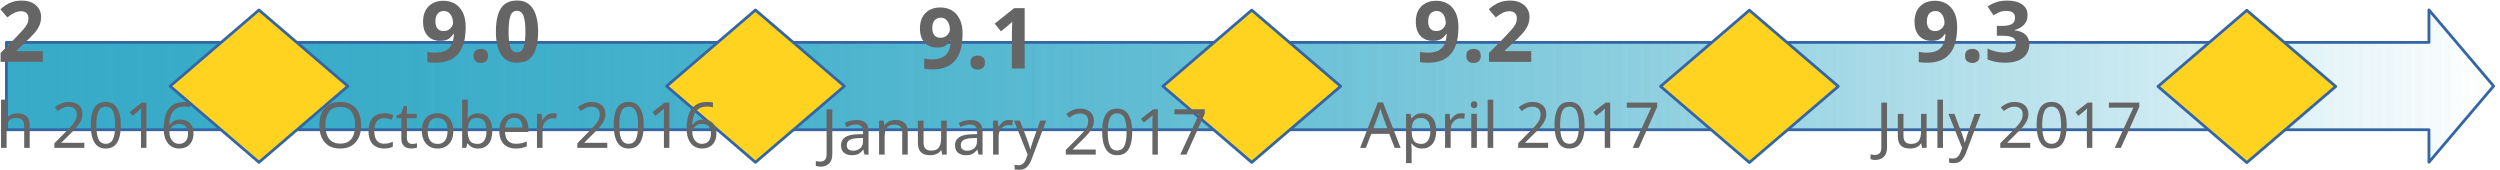
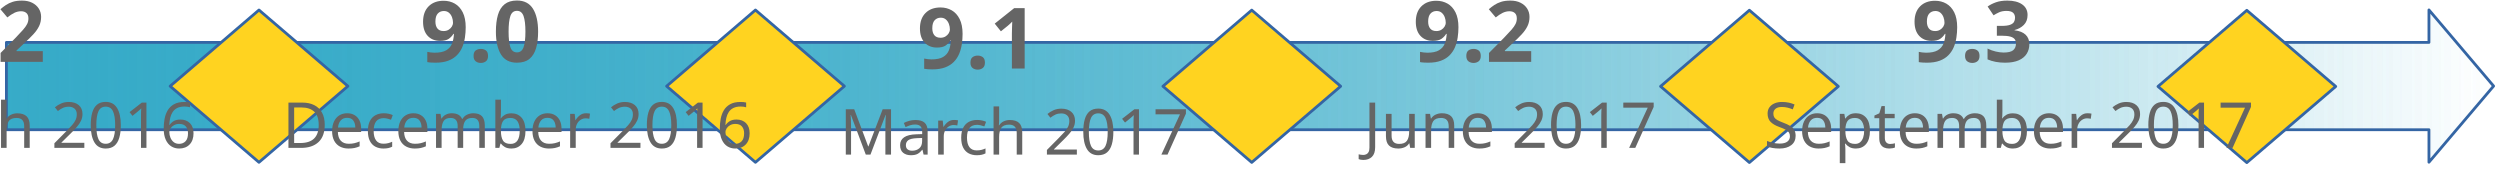
<svg xmlns="http://www.w3.org/2000/svg" xmlns:xlink="http://www.w3.org/1999/xlink" width="250.212mm" height="16.925mm" viewBox="0 0 886.579 59.97" id="svg2" version="1.1">
  <defs id="defs4">
    <linearGradient id="linearGradient8937">
      <stop style="stop-color:#d40000;stop-opacity:1;" offset="0" id="stop8939" />
      <stop style="stop-color:#d40000;stop-opacity:0;" offset="1" id="stop8941" />
    </linearGradient>
    <linearGradient id="linearGradient6546">
      <stop style="stop-color:#2aff2a;stop-opacity:1;" offset="0" id="stop6548" />
      <stop style="stop-color:#2aff2a;stop-opacity:0;" offset="1" id="stop6550" />
    </linearGradient>
    <linearGradient id="linearGradient6530">
      <stop style="stop-color:#37abc8;stop-opacity:1;" offset="0" id="stop6532" />
      <stop style="stop-color:#37abc8;stop-opacity:0;" offset="1" id="stop6534" />
    </linearGradient>
    <clipPath clipPathUnits="userSpaceOnUse" id="presentation_clip_path">
      <rect id="rect4790" height="21000" width="28000" y="0" x="0" />
    </clipPath>
    <linearGradient xlink:href="#linearGradient6530" id="linearGradient6536" x1="1509.889" y1="8636.5" x2="26431.111" y2="8636.5" gradientUnits="userSpaceOnUse" />
    <radialGradient id="SVGID_1_" cx="158.743" cy="246.672" r="331.354" gradientTransform="matrix(1.2721,0,0,1.2721,224.2356,-227.9715)" gradientUnits="userSpaceOnUse">
      <stop offset="0" style="stop-color:#B0CEE3" id="stop9" />
      <stop offset="0.215" style="stop-color:#ABCBE0" id="stop11" />
      <stop offset="0.452" style="stop-color:#9EC0D8" id="stop13" />
      <stop offset="0.7" style="stop-color:#88AFCA" id="stop15" />
      <stop offset="0.953" style="stop-color:#6998B6" id="stop17" />
      <stop offset="1" style="stop-color:#6393B2" id="stop19" />
    </radialGradient>
    <radialGradient id="SVGID_2_" cx="155.825" cy="249.946" r="135.159" gradientTransform="matrix(1.2721,0,0,1.2721,224.2356,-227.9715)" gradientUnits="userSpaceOnUse">
      <stop offset="0" style="stop-color:#B0CEE3" id="stop24" />
      <stop offset="1" style="stop-color:#6393B2" id="stop26" />
    </radialGradient>
    <radialGradient id="SVGID_3_" cx="155.71" cy="250.142" r="135.807" gradientTransform="matrix(1.2721,0,0,1.2721,224.2356,-227.9715)" gradientUnits="userSpaceOnUse">
      <stop offset="0" style="stop-color:#B0CEE3" id="stop31" />
      <stop offset="1" style="stop-color:#6393B2" id="stop33" />
    </radialGradient>
    <radialGradient id="SVGID_4_" cx="389.668" cy="131.657" r="119.718" gradientTransform="matrix(1.4324,0,0,1.4324,-135.7264,-98.7094)" gradientUnits="userSpaceOnUse">
      <stop offset="0" style="stop-color:#B0CEE3" id="stop38" />
      <stop offset="1" style="stop-color:#6393B2" id="stop40" />
    </radialGradient>
    <radialGradient id="SVGID_5_" cx="389.67" cy="131.657" r="119.719" gradientTransform="matrix(1.4324,0,0,1.4324,-135.7264,-98.7094)" gradientUnits="userSpaceOnUse">
      <stop offset="0" style="stop-color:#B0CEE3" id="stop45" />
      <stop offset="1" style="stop-color:#6393B2" id="stop47" />
    </radialGradient>
    <radialGradient id="SVGID_6_" cx="389.675" cy="131.657" r="119.722" gradientTransform="matrix(1.4324,0,0,1.4324,-135.7264,-98.7094)" gradientUnits="userSpaceOnUse">
      <stop offset="0" style="stop-color:#B0CEE3" id="stop52" />
      <stop offset="1" style="stop-color:#6393B2" id="stop54" />
    </radialGradient>
    <radialGradient id="SVGID_7_" cx="389.674" cy="131.656" r="119.721" gradientTransform="matrix(1.4324,0,0,1.4324,-135.7264,-98.7094)" gradientUnits="userSpaceOnUse">
      <stop offset="0" style="stop-color:#B0CEE3" id="stop59" />
      <stop offset="1" style="stop-color:#6393B2" id="stop61" />
    </radialGradient>
    <radialGradient id="SVGID_8_" cx="389.677" cy="131.657" r="119.722" gradientTransform="matrix(1.4324,0,0,1.4324,-135.7264,-98.7094)" gradientUnits="userSpaceOnUse">
      <stop offset="0" style="stop-color:#B0CEE3" id="stop66" />
      <stop offset="1" style="stop-color:#6393B2" id="stop68" />
    </radialGradient>
    <radialGradient id="SVGID_9_" cx="389.685" cy="131.656" r="119.731" gradientTransform="matrix(1.4324,0,0,1.4324,-135.7264,-98.7094)" gradientUnits="userSpaceOnUse">
      <stop offset="0" style="stop-color:#B0CEE3" id="stop73" />
      <stop offset="1" style="stop-color:#6393B2" id="stop75" />
    </radialGradient>
    <radialGradient id="SVGID_10_" cx="389.673" cy="131.657" r="119.72" gradientTransform="matrix(1.4324,0,0,1.4324,-135.7264,-98.7094)" gradientUnits="userSpaceOnUse">
      <stop offset="0" style="stop-color:#B0CEE3" id="stop80" />
      <stop offset="1" style="stop-color:#6393B2" id="stop82" />
    </radialGradient>
    <radialGradient id="SVGID_11_" cx="389.672" cy="131.659" r="119.722" gradientTransform="matrix(1.4324,0,0,1.4324,-135.7264,-98.7094)" gradientUnits="userSpaceOnUse">
      <stop offset="0" style="stop-color:#B0CEE3" id="stop87" />
      <stop offset="1" style="stop-color:#6393B2" id="stop89" />
    </radialGradient>
    <radialGradient id="SVGID_12_" cx="385.323" cy="127.653" r="51.999" gradientTransform="matrix(1.5162,0,0,1.5162,-158.8141,-106.2123)" gradientUnits="userSpaceOnUse">
      <stop offset="0" style="stop-color:#F6FBFC" id="stop94" />
      <stop offset="1" style="stop-color:#B0CEE3" id="stop96" />
    </radialGradient>
    <radialGradient id="SVGID_13_" cx="385.302" cy="127.689" r="52.046" gradientTransform="matrix(1.5162,0,0,1.5162,-158.8141,-106.2123)" gradientUnits="userSpaceOnUse">
      <stop offset="0" style="stop-color:#F6FBFC" id="stop101" />
      <stop offset="1" style="stop-color:#B0CEE3" id="stop103" />
    </radialGradient>
    <radialGradient id="SVGID_14_" cx="385.282" cy="127.725" r="52.102" gradientTransform="matrix(1.5162,0,0,1.5162,-158.8141,-106.2123)" gradientUnits="userSpaceOnUse">
      <stop offset="0" style="stop-color:#F6FBFC" id="stop108" />
      <stop offset="1" style="stop-color:#B0CEE3" id="stop110" />
    </radialGradient>
    <radialGradient id="SVGID_15_" cx="382.071" cy="141.779" r="30.342" gradientTransform="matrix(1.5162,0,0,1.5162,-158.8141,-106.2123)" gradientUnits="userSpaceOnUse">
      <stop offset="0" style="stop-color:#6393B2" id="stop115" />
      <stop offset="1" style="stop-color:#B0CEE3" id="stop117" />
    </radialGradient>
    <radialGradient id="SVGID_16_" cx="389.072" cy="114.401" r="32.347" gradientTransform="matrix(1.5162,0,0,1.5162,-158.8141,-106.2123)" gradientUnits="userSpaceOnUse">
      <stop offset="0" style="stop-color:#6393B2" id="stop122" />
      <stop offset="1" style="stop-color:#B0CEE3" id="stop124" />
    </radialGradient>
    <linearGradient xlink:href="#linearGradient6546" id="linearGradient8800" x1="2574.27" y1="11227.619" x2="18557.111" y2="11227.619" gradientUnits="userSpaceOnUse" />
    <linearGradient xlink:href="#linearGradient6546" id="linearGradient8808" x1="2574.27" y1="11227.619" x2="18557.111" y2="11227.619" gradientUnits="userSpaceOnUse" />
    <linearGradient xlink:href="#linearGradient6546" id="linearGradient8816" x1="2574.27" y1="11227.619" x2="18557.111" y2="11227.619" gradientUnits="userSpaceOnUse" />
    <linearGradient xlink:href="#linearGradient6546" id="linearGradient8824" x1="2574.27" y1="11227.619" x2="18557.111" y2="11227.619" gradientUnits="userSpaceOnUse" />
    <linearGradient xlink:href="#linearGradient6546" id="linearGradient8832" x1="2574.27" y1="11227.619" x2="18557.111" y2="11227.619" gradientUnits="userSpaceOnUse" />
    <linearGradient xlink:href="#linearGradient6530" id="linearGradient8913" gradientUnits="userSpaceOnUse" x1="1509.889" y1="8636.5" x2="26431.111" y2="8636.5" />
    <linearGradient xlink:href="#linearGradient6530" id="linearGradient8915" gradientUnits="userSpaceOnUse" x1="1509.889" y1="8636.5" x2="26431.111" y2="8636.5" />
    <linearGradient xlink:href="#linearGradient6530" id="linearGradient8917" gradientUnits="userSpaceOnUse" x1="1509.889" y1="8636.5" x2="26431.111" y2="8636.5" />
    <linearGradient xlink:href="#linearGradient6530" id="linearGradient8919" gradientUnits="userSpaceOnUse" x1="1509.889" y1="8636.5" x2="26431.111" y2="8636.5" />
    <linearGradient xlink:href="#linearGradient6530" id="linearGradient8921" gradientUnits="userSpaceOnUse" x1="1509.889" y1="8636.5" x2="26431.111" y2="8636.5" />
    <linearGradient xlink:href="#linearGradient8937" id="linearGradient8959" x1="4784.108" y1="17696.57" x2="25086.725" y2="17696.57" gradientUnits="userSpaceOnUse" />
  </defs>
  <g id="layer1" transform="translate(-45.17317,-574.7709)">
    <g style="fill-rule:evenodd;stroke-width:28.222;stroke-linejoin:round" id="g5398" transform="matrix(0.03543307,0,0,0.03543307,23.44479,299.2918)">
      <g id="g4980" class="SlideGroup">
        <g id="g4982">
          <g class="Page" id="g4985">
            <g class="com.sun.star.drawing.CustomShape" id="g4998" style="fill:url(#linearGradient6536);fill-opacity:1" transform="translate(-846.6667,0)">
              <g id="id7" style="fill:url(#linearGradient8921);fill-opacity:1">
                <path style="fill:url(#linearGradient8913);fill-opacity:1;stroke:none" d="m 1524,8199 24246,0 0,-325 647,762 -647,762 0,-325 -24246,0 0,-874 z m 0,-325 0,0 z m 24893,1525 0,0 z" id="path5001" />
                <path style="fill:url(#linearGradient8915);fill-opacity:1;stroke:#3465a4" d="m 1524,8199 24246,0 0,-325 647,762 -647,762 0,-325 -24246,0 0,-874 z" id="path5003" />
                <path style="fill:url(#linearGradient8917);fill-opacity:1;stroke:#3465a4" d="m 1524,7874 0,0 z" id="path5005" />
                <path style="fill:url(#linearGradient8919);fill-opacity:1;stroke:#3465a4" d="m 26417,9399 0,0 z" id="path5007" />
              </g>
            </g>
            <g class="com.sun.star.drawing.CustomShape" id="g5084" transform="translate(-8748.89,0)">
              <g id="id11">
                <path style="fill:#ffd320;stroke:none" d="m 11954,7875 890,762 -890,762 -889,-762 889,-762 0,0 z m -889,0 0,0 z m 1779,1525 0,0 z" id="path5087" />
                <path style="fill:none;stroke:#3465a4" d="m 11954,7875 890,762 -890,762 -889,-762 889,-762 0,0 z" id="path5089" />
                <path style="fill:none;stroke:#3465a4" d="m 11065,7875 0,0 z" id="path5091" />
                <path style="fill:none;stroke:#3465a4" d="m 12844,9400 0,0 z" id="path5093" />
              </g>
            </g>
            <path style="fill:#ffd320;stroke:none" d="m 8174.097,7875 890,762 -890,762 -889,-762 889,-762 0,0 z m -889,0 0,0 z m 1779,1525 0,0 z" id="path5112" />
            <path style="fill:none;stroke:#3465a4" d="m 8174.097,7875 890,762 -890,762 -889,-762 889,-762 0,0 z" id="path5114" />
            <path style="fill:none;stroke:#3465a4" d="m 7285.097,7875 0,0 z" id="path5116" />
            <path style="fill:none;stroke:#3465a4" d="m 9064.097,9400 0,0 z" id="path5118" />
            <path style="fill:#ffd320;stroke:none" d="m 13141.234,7876 890,762 -890,762 -889,-762 889,-762 0,0 z m -889,0 0,0 z m 1779,1525 0,0 z" id="path5137" />
            <path style="fill:none;stroke:#3465a4" d="m 13141.234,7876 890,762 -890,762 -889,-762 889,-762 0,0 z" id="path5139" />
            <path style="fill:none;stroke:#3465a4" d="m 12252.234,7876 0,0 z" id="path5141" />
            <path style="fill:none;stroke:#3465a4" d="m 14031.234,9401 0,0 z" id="path5143" />
            <path style="fill:#ffd320;stroke:none" d="m 18121.981,7877 890,762 -890,762 -889,-762 889,-762 0,0 z m -889,0 0,0 z m 1779,1525 0,0 z" id="path5162" />
            <path style="fill:none;stroke:#3465a4" d="m 18121.981,7877 890,762 -890,762 -889,-762 889,-762 0,0 z" id="path5164" />
            <path style="fill:none;stroke:#3465a4" d="m 17232.981,7877 0,0 z" id="path5166" />
            <path style="fill:none;stroke:#3465a4" d="m 19011.981,9402 0,0 z" id="path5168" />
            <path style="fill:#ffd320;stroke:none" d="m 23100.335,7878 890,762 -890,762 -889,-762 889,-762 0,0 z m -889,0 0,0 z m 1779,1525 0,0 z" id="path5187" />
            <path style="fill:none;stroke:#3465a4" d="m 23100.335,7878 890,762 -890,762 -889,-762 889,-762 0,0 z" id="path5189" />
            <path style="fill:none;stroke:#3465a4" d="m 22211.335,7878 0,0 z" id="path5191" />
            <path style="fill:none;stroke:#3465a4" d="m 23990.335,9403 0,0 z" id="path5193" />
            <flowRoot xml:space="preserve" id="flowRoot4383" style="font-style:normal;font-variant:normal;font-weight:normal;font-stretch:normal;font-size:50px;line-height:125%;font-family:'Titillium Web';-inkscape-font-specification:'Titillium Web, Normal';text-align:start;letter-spacing:0px;word-spacing:0px;writing-mode:lr-tb;text-anchor:start;fill:#000000;fill-opacity:1;stroke:none;stroke-width:1px;stroke-linecap:butt;stroke-linejoin:miter;stroke-opacity:1" transform="matrix(28.22222,0,0,28.22222,663.2223,7859.889)">
              <flowRegion id="flowRegion4385">
                <rect id="rect4387" width="75" height="56.429" x="55" y="-0.537" />
              </flowRegion>
              <flowPara id="flowPara4391">7.2April 20</flowPara>
            </flowRoot>
            <text xml:space="preserve" style="font-style:normal;font-variant:normal;font-weight:normal;font-stretch:normal;font-size:1411.111px;line-height:125%;font-family:'Titillium Web';-inkscape-font-specification:'Titillium Web, Normal';text-align:start;letter-spacing:0px;word-spacing:0px;writing-mode:lr-tb;text-anchor:start;fill:#000000;fill-opacity:1;stroke:none;stroke-width:1px;stroke-linecap:butt;stroke-linejoin:miter;stroke-opacity:1" x="3216.262" y="8393.595" id="text4395">
              <tspan id="tspan4397" x="3216.262" y="8393.595" style="font-style:normal;font-variant:normal;font-weight:bold;font-stretch:normal;font-size:846.667px;line-height:125%;font-family:'Titillium Web';-inkscape-font-specification:'Titillium Web, Bold';text-align:center;writing-mode:lr-tb;text-anchor:middle;fill:#656565;fill-opacity:1">8.2</tspan>
              <tspan x="3216.262" y="9254.839" id="tspan4399" style="font-style:normal;font-variant:normal;font-weight:normal;font-stretch:normal;font-size:635px;line-height:125%;font-family:'Titillium Web';-inkscape-font-specification:'Titillium Web, Normal';text-align:center;writing-mode:lr-tb;text-anchor:middle;fill:#656565;fill-opacity:1">March 2016</tspan>
            </text>
            <text xml:space="preserve" style="font-style:normal;font-variant:normal;font-weight:normal;font-stretch:normal;font-size:1411.111px;line-height:125%;font-family:'Titillium Web';-inkscape-font-specification:'Titillium Web, Normal';text-align:start;letter-spacing:0px;word-spacing:0px;writing-mode:lr-tb;text-anchor:start;fill:#000000;fill-opacity:1;fill-rule:evenodd;stroke:none;stroke-width:1px;stroke-linecap:butt;stroke-linejoin:miter;stroke-opacity:1" x="8176.952" y="8393.595" id="text4395-4">
              <tspan id="tspan4397-0" x="8176.952" y="8393.595" style="font-style:normal;font-variant:normal;font-weight:bold;font-stretch:normal;font-size:846.667px;line-height:125%;font-family:'Titillium Web';-inkscape-font-specification:'Titillium Web, Bold';text-align:center;writing-mode:lr-tb;text-anchor:middle;fill:#656565;fill-opacity:1">9.0</tspan>
-               <tspan x="8176.952" y="9254.839" id="tspan4399-9" style="font-style:normal;font-variant:normal;font-weight:normal;font-stretch:normal;font-size:635px;line-height:125%;font-family:'Titillium Web';-inkscape-font-specification:'Titillium Web, Normal';text-align:center;writing-mode:lr-tb;text-anchor:middle;fill:#656565;fill-opacity:1">October 2016</tspan>
+               <tspan x="8176.952" y="9254.839" id="tspan4399-9" style="font-style:normal;font-variant:normal;font-weight:normal;font-stretch:normal;font-size:635px;line-height:125%;font-family:'Titillium Web';-inkscape-font-specification:'Titillium Web, Normal';text-align:center;writing-mode:lr-tb;text-anchor:middle;fill:#656565;fill-opacity:1">December 2016</tspan>
            </text>
            <text xml:space="preserve" style="font-style:normal;font-variant:normal;font-weight:normal;font-stretch:normal;font-size:1411.111px;line-height:125%;font-family:'Titillium Web';-inkscape-font-specification:'Titillium Web, Normal';text-align:start;letter-spacing:0px;word-spacing:0px;writing-mode:lr-tb;text-anchor:start;fill:#000000;fill-opacity:1;fill-rule:evenodd;stroke:none;stroke-width:1px;stroke-linecap:butt;stroke-linejoin:miter;stroke-opacity:1" x="13149.996" y="8460.587" id="text4395-4-7">
              <tspan id="tspan4397-0-5" x="13149.996" y="8460.587" style="font-style:normal;font-variant:normal;font-weight:bold;font-stretch:normal;font-size:846.667px;line-height:125%;font-family:'Titillium Web';-inkscape-font-specification:'Titillium Web, Bold';text-align:center;writing-mode:lr-tb;text-anchor:middle;fill:#656565;fill-opacity:1">9.1</tspan>
-               <tspan x="13149.996" y="9321.831" id="tspan4399-9-6" style="font-style:normal;font-variant:normal;font-weight:normal;font-stretch:normal;font-size:635px;line-height:125%;font-family:'Titillium Web';-inkscape-font-specification:'Titillium Web, Normal';text-align:center;writing-mode:lr-tb;text-anchor:middle;fill:#656565;fill-opacity:1">January 2017</tspan>
+               <tspan x="13149.996" y="9321.831" id="tspan4399-9-6" style="font-style:normal;font-variant:normal;font-weight:normal;font-stretch:normal;font-size:635px;line-height:125%;font-family:'Titillium Web';-inkscape-font-specification:'Titillium Web, Normal';text-align:center;writing-mode:lr-tb;text-anchor:middle;fill:#656565;fill-opacity:1">March 2017</tspan>
            </text>
            <text xml:space="preserve" style="font-style:normal;font-variant:normal;font-weight:normal;font-stretch:normal;font-size:1411.111px;line-height:125%;font-family:'Titillium Web';-inkscape-font-specification:'Titillium Web, Normal';text-align:start;letter-spacing:0px;word-spacing:0px;writing-mode:lr-tb;text-anchor:start;fill:#000000;fill-opacity:1;fill-rule:evenodd;stroke:none;stroke-width:1px;stroke-linecap:butt;stroke-linejoin:miter;stroke-opacity:1" x="18112.816" y="8393.595" id="text4395-4-7-9">
              <tspan id="tspan4397-0-5-9" x="18112.816" y="8393.595" style="font-style:normal;font-variant:normal;font-weight:bold;font-stretch:normal;font-size:846.667px;line-height:125%;font-family:'Titillium Web';-inkscape-font-specification:'Titillium Web, Bold';text-align:center;writing-mode:lr-tb;text-anchor:middle;fill:#656565;fill-opacity:1">9.2</tspan>
-               <tspan x="18112.816" y="9254.839" id="tspan4399-9-6-2" style="font-style:normal;font-variant:normal;font-weight:normal;font-stretch:normal;font-size:635px;line-height:125%;font-family:'Titillium Web';-inkscape-font-specification:'Titillium Web, Normal';text-align:center;writing-mode:lr-tb;text-anchor:middle;fill:#656565;fill-opacity:1">April 2017</tspan>
+               <tspan x="18112.816" y="9254.839" id="tspan4399-9-6-2" style="font-style:normal;font-variant:normal;font-weight:normal;font-stretch:normal;font-size:635px;line-height:125%;font-family:'Titillium Web';-inkscape-font-specification:'Titillium Web, Normal';text-align:center;writing-mode:lr-tb;text-anchor:middle;fill:#656565;fill-opacity:1">June 2017</tspan>
            </text>
            <text xml:space="preserve" style="font-style:normal;font-variant:normal;font-weight:normal;font-stretch:normal;font-size:1411.111px;line-height:125%;font-family:'Titillium Web';-inkscape-font-specification:'Titillium Web, Normal';text-align:start;letter-spacing:0px;word-spacing:0px;writing-mode:lr-tb;text-anchor:start;fill:#000000;fill-opacity:1;fill-rule:evenodd;stroke:none;stroke-width:1px;stroke-linecap:butt;stroke-linejoin:miter;stroke-opacity:1" x="23104.428" y="8393.595" id="text4395-4-7-9-2">
              <tspan id="tspan4397-0-5-9-7" x="23104.428" y="8393.595" style="font-style:normal;font-variant:normal;font-weight:bold;font-stretch:normal;font-size:846.667px;line-height:125%;font-family:'Titillium Web';-inkscape-font-specification:'Titillium Web, Bold';text-align:center;writing-mode:lr-tb;text-anchor:middle;fill:#656565;fill-opacity:1">9.3</tspan>
-               <tspan x="23104.428" y="9254.839" id="tspan4399-9-6-2-4" style="font-style:normal;font-variant:normal;font-weight:normal;font-stretch:normal;font-size:635px;line-height:125%;font-family:'Titillium Web';-inkscape-font-specification:'Titillium Web, Normal';text-align:center;writing-mode:lr-tb;text-anchor:middle;fill:#656565;fill-opacity:1">July 2017</tspan>
+               <tspan x="23104.428" y="9254.839" id="tspan4399-9-6-2-4" style="font-style:normal;font-variant:normal;font-weight:normal;font-stretch:normal;font-size:635px;line-height:125%;font-family:'Titillium Web';-inkscape-font-specification:'Titillium Web, Normal';text-align:center;writing-mode:lr-tb;text-anchor:middle;fill:#656565;fill-opacity:1">September 2017</tspan>
            </text>
          </g>
        </g>
      </g>
    </g>
  </g>
</svg>
